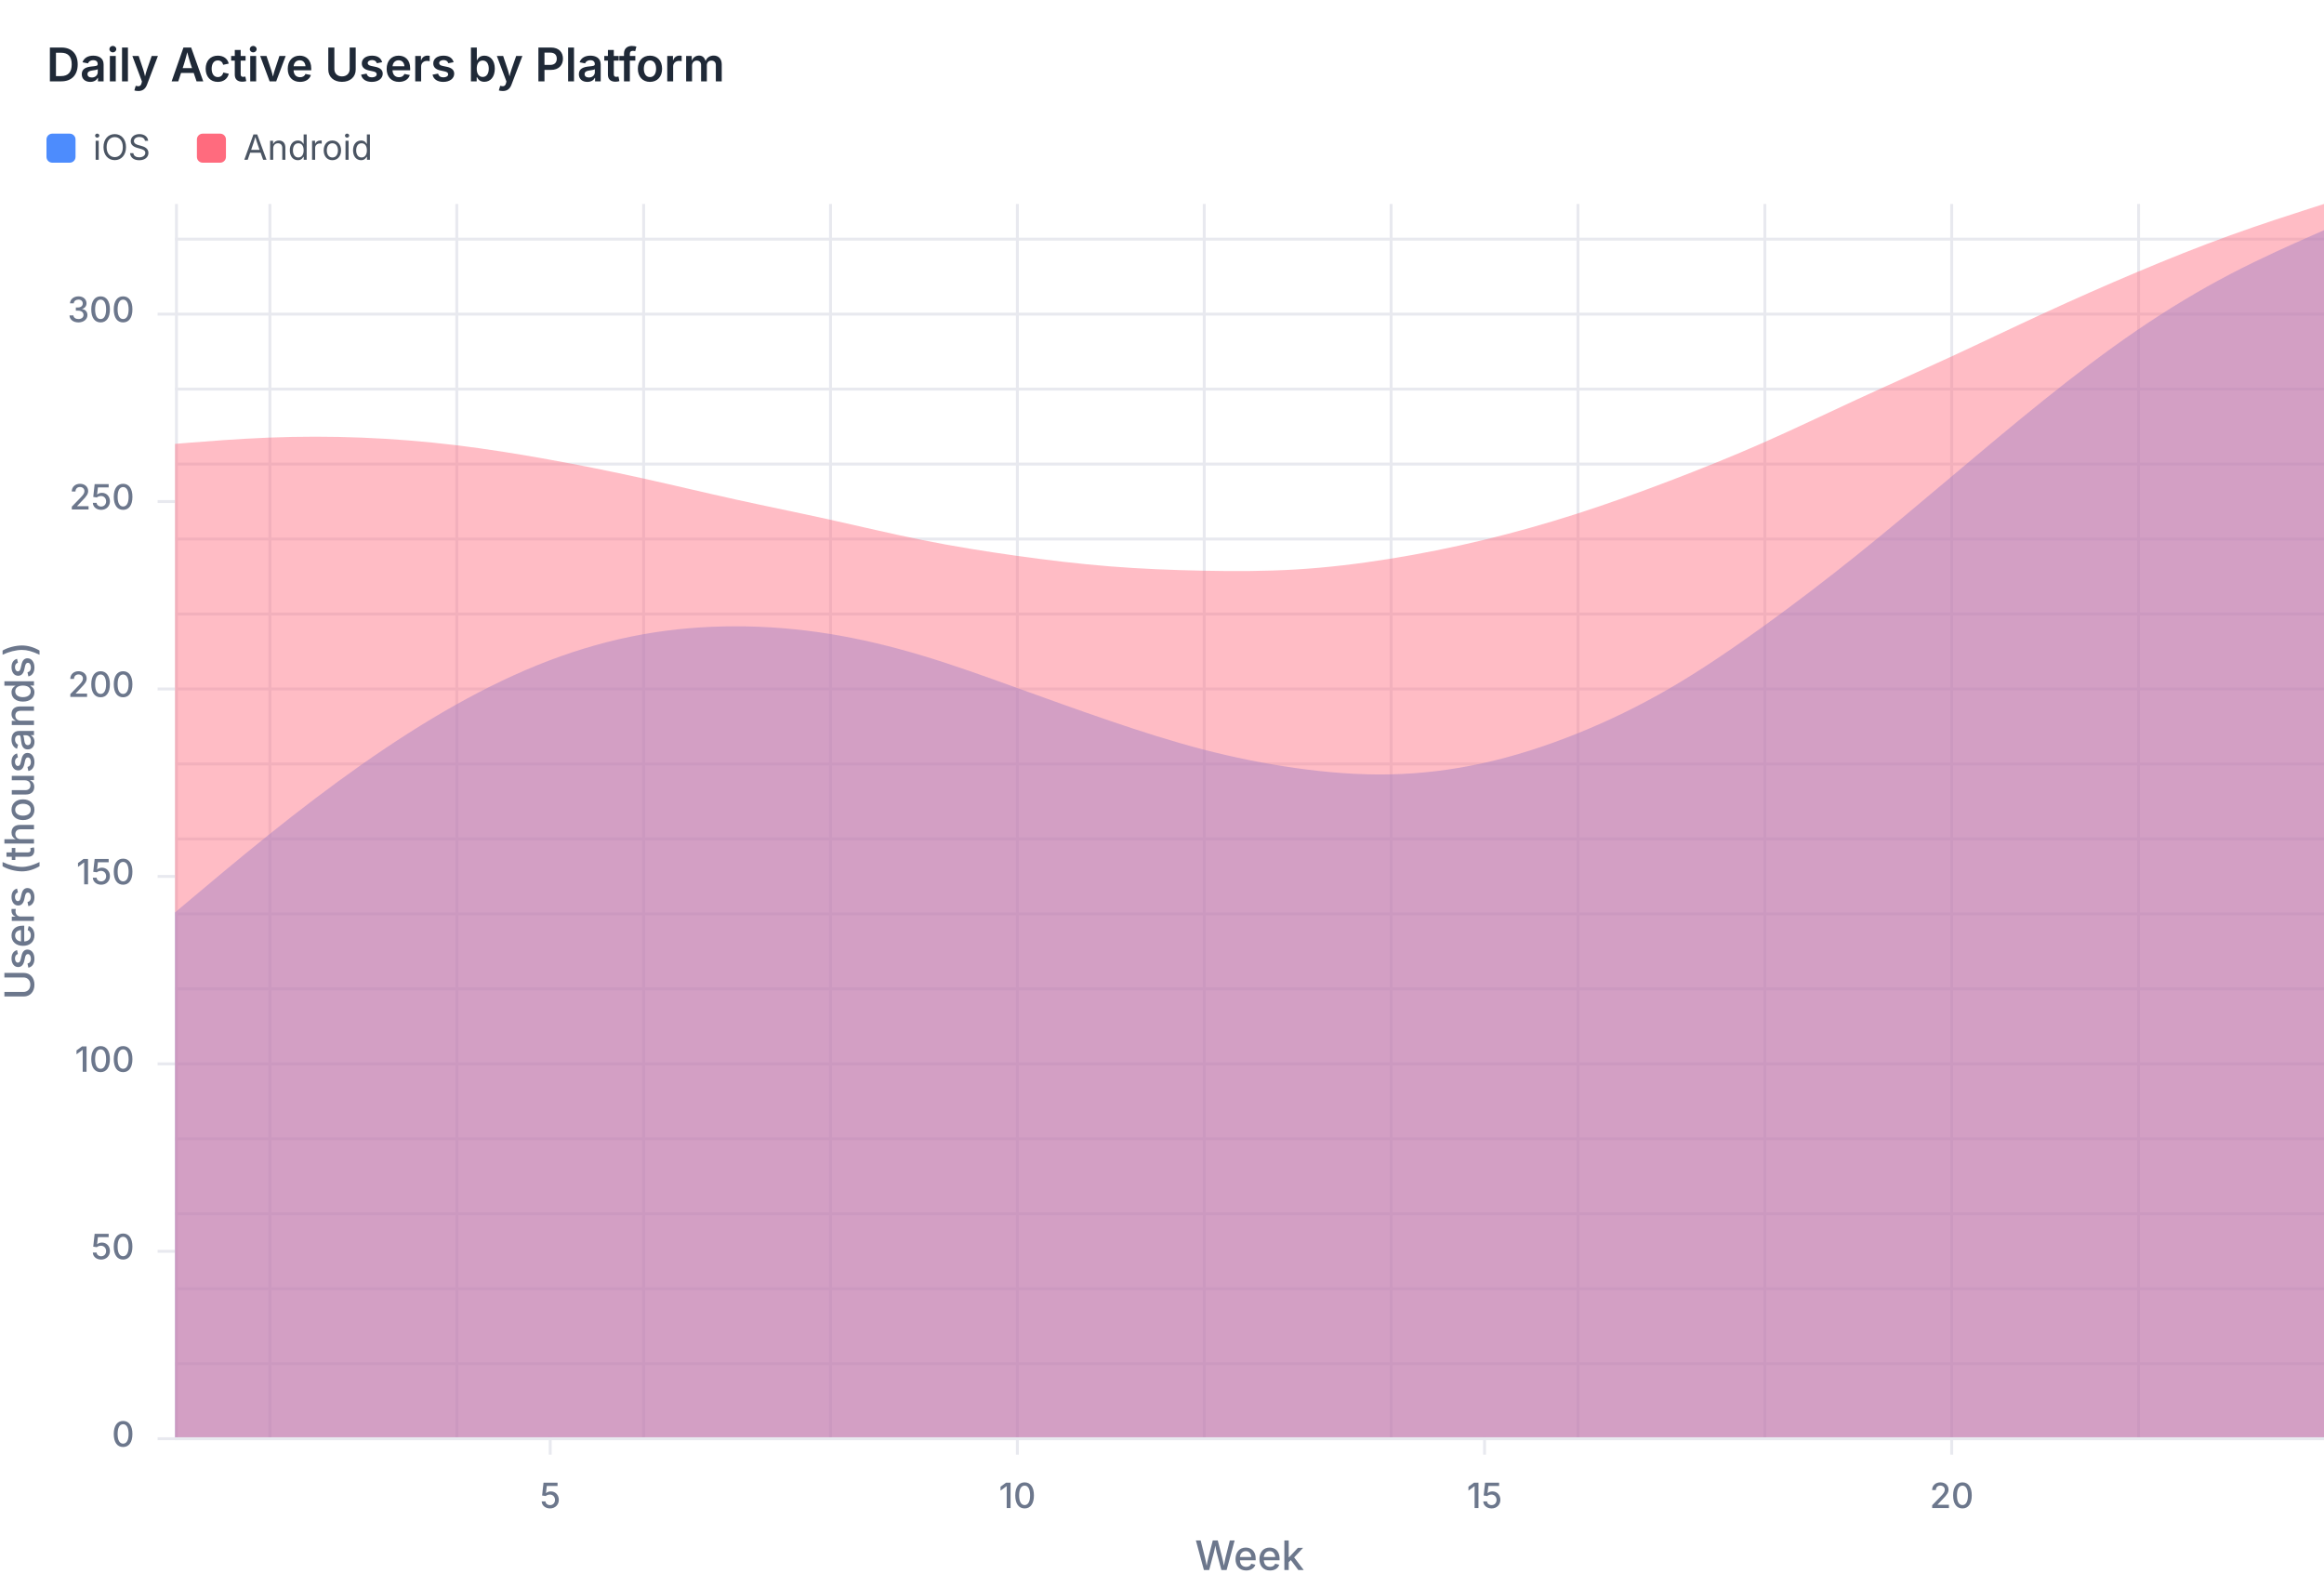
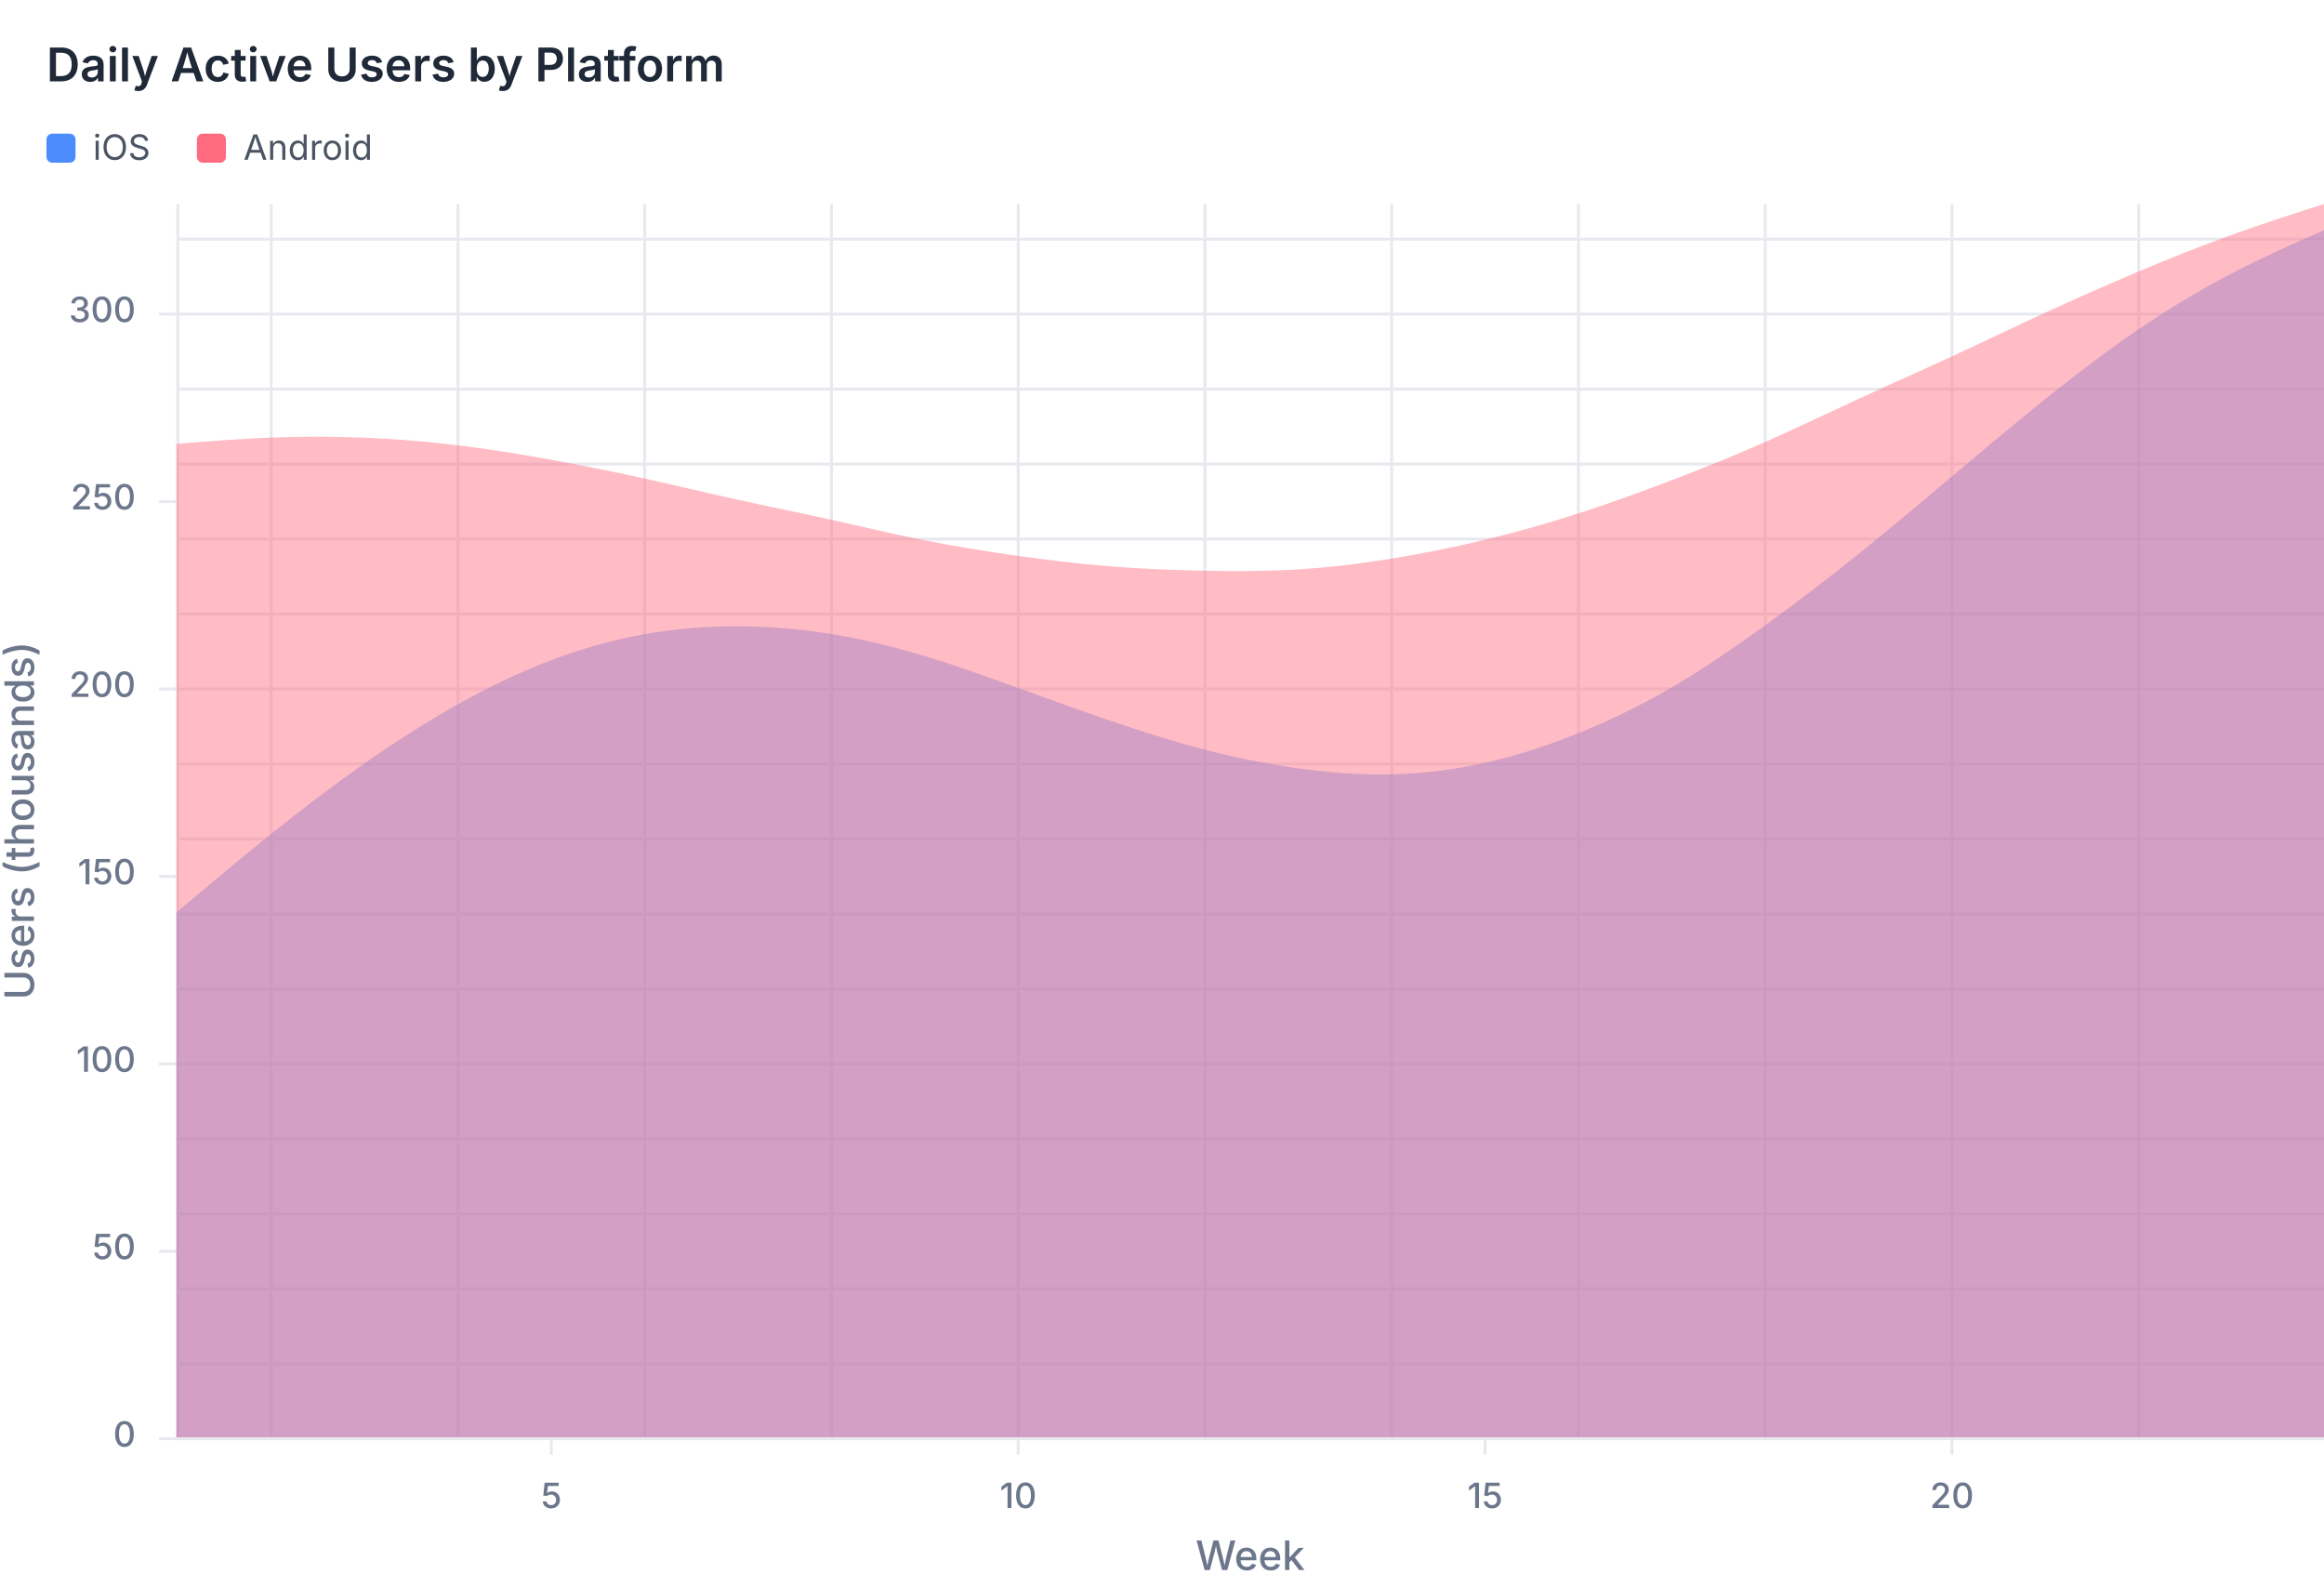
<svg xmlns="http://www.w3.org/2000/svg" style="font-family: Inter, Arial, &quot;Helvetica Neue&quot;, Helvetica, sans-serif;" height="546" width="800" viewBox="0 0 800 546" role="img">
  <g>
    <text x="16" y="28" font-size="16" font-weight="600" fill="#1f2937">Daily Active Users by Platform</text>
    <rect x="16" y="46" width="10" height="10" rx="2" fill="#4D8CFD" />
    <text x="32" y="55" font-size="12" fill="#4b5563">iOS</text>
    <rect x="67.78" y="46" width="10" height="10" rx="2" fill="#FF6B7E" />
    <text x="83.78" y="55" font-size="12" fill="#4b5563">Android</text>
  </g>
  <g transform="translate(0,66)">
-     <g axis-type="x" transform="translate(60.25,428.7)">
+     <g axis-type="x" transform="translate(60.72,428.7)">
      <g fill="none" font-size="10" font-family="sans-serif" text-anchor="middle" style="user-select: none;">
-         <path stroke="currentColor" d="M0.5, 0 V0.5 H740.25 V0" style="stroke: #e8e9ef; stroke-width: 1px; stroke-dasharray: none;" />
-         <g opacity="1" transform="translate(129.1522,0)" style="stroke: none; font-size: 12px; font-weight: 500;">
+         <path stroke="currentColor" d="M0.5, 0 V0.5 H739.78 V0" style="stroke: #e8e9ef; stroke-width: 1px; stroke-dasharray: none;" />
+         <g opacity="1" transform="translate(129.0704,0)" style="stroke: none; font-size: 12px; font-weight: 500;">
          <line stroke="currentColor" y2="6" style="stroke: #e8e9ef; stroke-width: 1px;" />
          <text fill="currentColor" style="fill: #6c778c; cursor: default; font-family: Inter, Arial, &quot;Helvetica Neue&quot;, Helvetica, sans-serif; text-decoration: none; stroke: none;">
            <tspan font-size="12" font-family="Inter,Arial,&quot;Helvetica Neue&quot;,Helvetica,sans-serif" y="20">
              <tspan x="0" dy="0em" dominant-baseline="central">5</tspan>
            </tspan>
          </text>
        </g>
-         <g opacity="1" transform="translate(289.9674,0)" style="stroke: none; font-size: 12px; font-weight: 500;">
+         <g opacity="1" transform="translate(289.7835,0)" style="stroke: none; font-size: 12px; font-weight: 500;">
          <line stroke="currentColor" y2="6" style="stroke: #e8e9ef; stroke-width: 1px;" />
          <text fill="currentColor" style="fill: #6c778c; cursor: default; font-family: Inter, Arial, &quot;Helvetica Neue&quot;, Helvetica, sans-serif; text-decoration: none; stroke: none;">
            <tspan font-size="12" font-family="Inter,Arial,&quot;Helvetica Neue&quot;,Helvetica,sans-serif" y="20">
              <tspan x="0" dy="0em" dominant-baseline="central">10</tspan>
            </tspan>
          </text>
        </g>
-         <g opacity="1" transform="translate(450.7826,0)" style="stroke: none; font-size: 12px; font-weight: 500;">
+         <g opacity="1" transform="translate(450.4965,0)" style="stroke: none; font-size: 12px; font-weight: 500;">
          <line stroke="currentColor" y2="6" style="stroke: #e8e9ef; stroke-width: 1px;" />
          <text fill="currentColor" style="fill: #6c778c; cursor: default; font-family: Inter, Arial, &quot;Helvetica Neue&quot;, Helvetica, sans-serif; text-decoration: none; stroke: none;">
            <tspan font-size="12" font-family="Inter,Arial,&quot;Helvetica Neue&quot;,Helvetica,sans-serif" y="20">
              <tspan x="0" dy="0em" dominant-baseline="central">15</tspan>
            </tspan>
          </text>
        </g>
-         <g opacity="1" transform="translate(611.5978,0)" style="stroke: none; font-size: 12px; font-weight: 500;">
+         <g opacity="1" transform="translate(611.2096,0)" style="stroke: none; font-size: 12px; font-weight: 500;">
          <line stroke="currentColor" y2="6" style="stroke: #e8e9ef; stroke-width: 1px;" />
          <text fill="currentColor" style="fill: #6c778c; cursor: default; font-family: Inter, Arial, &quot;Helvetica Neue&quot;, Helvetica, sans-serif; text-decoration: none; stroke: none;">
            <tspan font-size="12" font-family="Inter,Arial,&quot;Helvetica Neue&quot;,Helvetica,sans-serif" y="20">
              <tspan x="0" dy="0em" dominant-baseline="central">20</tspan>
            </tspan>
          </text>
        </g>
-         <text dy="0.75em" transform="translate(369.875,35.2) rotate(0)" style="fill: #6c778c; font-size: 14px; font-weight: 500; font-family: Inter, Arial, &quot;Helvetica Neue&quot;, Helvetica, sans-serif; text-anchor: middle;">Week</text>
+         <text dy="0.75em" transform="translate(369.64,35.2) rotate(0)" style="fill: #6c778c; font-size: 14px; font-weight: 500; font-family: Inter, Arial, &quot;Helvetica Neue&quot;, Helvetica, sans-serif; text-anchor: middle;">Week</text>
      </g>
      <g fill="none" font-size="10" font-family="sans-serif" text-anchor="middle" style="opacity: 1;">
-         <path stroke="currentColor" d="M0.5,0.5H740.25" style="opacity: 0;" />
-         <g opacity="1" transform="translate(32.66304,0)">
-           <line stroke="currentColor" y2="-424.5" style="stroke: #e8e9ef; stroke-width: 1px; stroke-dasharray: none; opacity: 1; transition: none;" />
-           <text fill="currentColor" y="3" dy="0.71em" />
-         </g>
-         <g opacity="1" transform="translate(96.98913,0)">
-           <line stroke="currentColor" y2="-424.5" style="stroke: #e8e9ef; stroke-width: 1px; stroke-dasharray: none; opacity: 1; transition: none;" />
-           <text fill="currentColor" y="3" dy="0.71em" />
-         </g>
-         <g opacity="1" transform="translate(161.3152,0)">
-           <line stroke="currentColor" y2="-424.5" style="stroke: #e8e9ef; stroke-width: 1px; stroke-dasharray: none; opacity: 1; transition: none;" />
-           <text fill="currentColor" y="3" dy="0.71em" />
-         </g>
-         <g opacity="1" transform="translate(225.6413,0)">
-           <line stroke="currentColor" y2="-424.5" style="stroke: #e8e9ef; stroke-width: 1px; stroke-dasharray: none; opacity: 1; transition: none;" />
-           <text fill="currentColor" y="3" dy="0.71em" />
-         </g>
-         <g opacity="1" transform="translate(289.9674,0)">
-           <line stroke="currentColor" y2="-424.5" style="stroke: #e8e9ef; stroke-width: 1px; stroke-dasharray: none; opacity: 1; transition: none;" />
-           <text fill="currentColor" y="3" dy="0.71em" />
-         </g>
-         <g opacity="1" transform="translate(354.2935,0)">
-           <line stroke="currentColor" y2="-424.5" style="stroke: #e8e9ef; stroke-width: 1px; stroke-dasharray: none; opacity: 1; transition: none;" />
-           <text fill="currentColor" y="3" dy="0.71em" />
-         </g>
-         <g opacity="1" transform="translate(418.6196,0)">
-           <line stroke="currentColor" y2="-424.5" style="stroke: #e8e9ef; stroke-width: 1px; stroke-dasharray: none; opacity: 1; transition: none;" />
-           <text fill="currentColor" y="3" dy="0.71em" />
-         </g>
-         <g opacity="1" transform="translate(482.9457,0)">
-           <line stroke="currentColor" y2="-424.5" style="stroke: #e8e9ef; stroke-width: 1px; stroke-dasharray: none; opacity: 1; transition: none;" />
-           <text fill="currentColor" y="3" dy="0.71em" />
-         </g>
-         <g opacity="1" transform="translate(547.2717,0)">
-           <line stroke="currentColor" y2="-424.5" style="stroke: #e8e9ef; stroke-width: 1px; stroke-dasharray: none; opacity: 1; transition: none;" />
-           <text fill="currentColor" y="3" dy="0.71em" />
-         </g>
-         <g opacity="1" transform="translate(611.5978,0)">
-           <line stroke="currentColor" y2="-424.5" style="stroke: #e8e9ef; stroke-width: 1px; stroke-dasharray: none; opacity: 1; transition: none;" />
-           <text fill="currentColor" y="3" dy="0.71em" />
-         </g>
-         <g opacity="1" transform="translate(675.9239,0)">
-           <line stroke="currentColor" y2="-424.5" style="stroke: #e8e9ef; stroke-width: 1px; stroke-dasharray: none; opacity: 1; transition: none;" />
-           <text fill="currentColor" y="3" dy="0.71em" />
-         </g>
-         <g opacity="1" transform="translate(740.25,0)">
-           <line stroke="currentColor" y2="-424.5" style="stroke: #e8e9ef; stroke-width: 1px; stroke-dasharray: none; opacity: 1; transition: none;" />
-           <text fill="currentColor" y="3" dy="0.71em" />
-         </g>
-       </g>
-     </g>
-     <g axis-type="y" transform="translate(60.25,4.2)">
+         <path stroke="currentColor" d="M0.5,0.5H739.78" style="opacity: 0;" />
+         <g opacity="1" transform="translate(32.64261,0)">
+           <line stroke="currentColor" y2="-424.5" style="stroke: #e8e9ef; stroke-width: 1px; stroke-dasharray: none; opacity: 1; transition: none;" />
+           <text fill="currentColor" y="3" dy="0.71em" />
+         </g>
+         <g opacity="1" transform="translate(96.92783,0)">
+           <line stroke="currentColor" y2="-424.5" style="stroke: #e8e9ef; stroke-width: 1px; stroke-dasharray: none; opacity: 1; transition: none;" />
+           <text fill="currentColor" y="3" dy="0.71em" />
+         </g>
+         <g opacity="1" transform="translate(161.213,0)">
+           <line stroke="currentColor" y2="-424.5" style="stroke: #e8e9ef; stroke-width: 1px; stroke-dasharray: none; opacity: 1; transition: none;" />
+           <text fill="currentColor" y="3" dy="0.71em" />
+         </g>
+         <g opacity="1" transform="translate(225.4983,0)">
+           <line stroke="currentColor" y2="-424.5" style="stroke: #e8e9ef; stroke-width: 1px; stroke-dasharray: none; opacity: 1; transition: none;" />
+           <text fill="currentColor" y="3" dy="0.71em" />
+         </g>
+         <g opacity="1" transform="translate(289.7835,0)">
+           <line stroke="currentColor" y2="-424.5" style="stroke: #e8e9ef; stroke-width: 1px; stroke-dasharray: none; opacity: 1; transition: none;" />
+           <text fill="currentColor" y="3" dy="0.71em" />
+         </g>
+         <g opacity="1" transform="translate(354.0687,0)">
+           <line stroke="currentColor" y2="-424.5" style="stroke: #e8e9ef; stroke-width: 1px; stroke-dasharray: none; opacity: 1; transition: none;" />
+           <text fill="currentColor" y="3" dy="0.71em" />
+         </g>
+         <g opacity="1" transform="translate(418.3539,0)">
+           <line stroke="currentColor" y2="-424.5" style="stroke: #e8e9ef; stroke-width: 1px; stroke-dasharray: none; opacity: 1; transition: none;" />
+           <text fill="currentColor" y="3" dy="0.71em" />
+         </g>
+         <g opacity="1" transform="translate(482.6391,0)">
+           <line stroke="currentColor" y2="-424.5" style="stroke: #e8e9ef; stroke-width: 1px; stroke-dasharray: none; opacity: 1; transition: none;" />
+           <text fill="currentColor" y="3" dy="0.71em" />
+         </g>
+         <g opacity="1" transform="translate(546.9243,0)">
+           <line stroke="currentColor" y2="-424.5" style="stroke: #e8e9ef; stroke-width: 1px; stroke-dasharray: none; opacity: 1; transition: none;" />
+           <text fill="currentColor" y="3" dy="0.71em" />
+         </g>
+         <g opacity="1" transform="translate(611.2096,0)">
+           <line stroke="currentColor" y2="-424.5" style="stroke: #e8e9ef; stroke-width: 1px; stroke-dasharray: none; opacity: 1; transition: none;" />
+           <text fill="currentColor" y="3" dy="0.71em" />
+         </g>
+         <g opacity="1" transform="translate(675.4948,0)">
+           <line stroke="currentColor" y2="-424.5" style="stroke: #e8e9ef; stroke-width: 1px; stroke-dasharray: none; opacity: 1; transition: none;" />
+           <text fill="currentColor" y="3" dy="0.71em" />
+         </g>
+         <g opacity="1" transform="translate(739.78,0)">
+           <line stroke="currentColor" y2="-424.5" style="stroke: #e8e9ef; stroke-width: 1px; stroke-dasharray: none; opacity: 1; transition: none;" />
+           <text fill="currentColor" y="3" dy="0.71em" />
+         </g>
+       </g>
+     </g>
+     <g axis-type="y" transform="translate(60.72,4.2)">
      <g fill="none" font-size="10" font-family="sans-serif" text-anchor="end" style="user-select: none;">
        <path stroke="currentColor" d="M0, 425 H0.5 V0.5 H0" style="stroke: #e8e9ef; stroke-width: 1px; stroke-dasharray: none;" />
        <g opacity="1" transform="translate(0,425)" style="stroke: none; font-size: 12px; font-weight: 500;">
          <line stroke="currentColor" x2="-6" style="stroke: #e8e9ef; stroke-width: 1px;" />
          <text fill="currentColor" x="-14" style="fill: #6c778c; cursor: default; font-family: Inter, Arial, &quot;Helvetica Neue&quot;, Helvetica, sans-serif; text-decoration: none; stroke: none;">
            <tspan font-size="12" font-family="Inter,Arial,&quot;Helvetica Neue&quot;,Helvetica,sans-serif" y="-6">
              <tspan x="-14" dy="0em" dominant-baseline="hanging">0</tspan>
            </tspan>
          </text>
        </g>
        <g opacity="1" transform="translate(0,360.4863)" style="stroke: none; font-size: 12px; font-weight: 500;">
          <line stroke="currentColor" x2="-6" style="stroke: #e8e9ef; stroke-width: 1px;" />
          <text fill="currentColor" x="-14" style="fill: #6c778c; cursor: default; font-family: Inter, Arial, &quot;Helvetica Neue&quot;, Helvetica, sans-serif; text-decoration: none; stroke: none;">
            <tspan font-size="12" font-family="Inter,Arial,&quot;Helvetica Neue&quot;,Helvetica,sans-serif" y="-6">
              <tspan x="-14" dy="0em" dominant-baseline="hanging">50</tspan>
            </tspan>
          </text>
        </g>
        <g opacity="1" transform="translate(0,295.9726)" style="stroke: none; font-size: 12px; font-weight: 500;">
          <line stroke="currentColor" x2="-6" style="stroke: #e8e9ef; stroke-width: 1px;" />
          <text fill="currentColor" x="-14" style="fill: #6c778c; cursor: default; font-family: Inter, Arial, &quot;Helvetica Neue&quot;, Helvetica, sans-serif; text-decoration: none; stroke: none;">
            <tspan font-size="12" font-family="Inter,Arial,&quot;Helvetica Neue&quot;,Helvetica,sans-serif" y="-6">
              <tspan x="-14" dy="0em" dominant-baseline="hanging">100</tspan>
            </tspan>
          </text>
        </g>
        <g opacity="1" transform="translate(0,231.459)" style="stroke: none; font-size: 12px; font-weight: 500;">
          <line stroke="currentColor" x2="-6" style="stroke: #e8e9ef; stroke-width: 1px;" />
          <text fill="currentColor" x="-14" style="fill: #6c778c; cursor: default; font-family: Inter, Arial, &quot;Helvetica Neue&quot;, Helvetica, sans-serif; text-decoration: none; stroke: none;">
            <tspan font-size="12" font-family="Inter,Arial,&quot;Helvetica Neue&quot;,Helvetica,sans-serif" y="-6">
              <tspan x="-14" dy="0em" dominant-baseline="hanging">150</tspan>
            </tspan>
          </text>
        </g>
        <g opacity="1" transform="translate(0,166.9453)" style="stroke: none; font-size: 12px; font-weight: 500;">
          <line stroke="currentColor" x2="-6" style="stroke: #e8e9ef; stroke-width: 1px;" />
          <text fill="currentColor" x="-14" style="fill: #6c778c; cursor: default; font-family: Inter, Arial, &quot;Helvetica Neue&quot;, Helvetica, sans-serif; text-decoration: none; stroke: none;">
            <tspan font-size="12" font-family="Inter,Arial,&quot;Helvetica Neue&quot;,Helvetica,sans-serif" y="-6">
              <tspan x="-14" dy="0em" dominant-baseline="hanging">200</tspan>
            </tspan>
          </text>
        </g>
        <g opacity="1" transform="translate(0,102.4316)" style="stroke: none; font-size: 12px; font-weight: 500;">
          <line stroke="currentColor" x2="-6" style="stroke: #e8e9ef; stroke-width: 1px;" />
          <text fill="currentColor" x="-14" style="fill: #6c778c; cursor: default; font-family: Inter, Arial, &quot;Helvetica Neue&quot;, Helvetica, sans-serif; text-decoration: none; stroke: none;">
            <tspan font-size="12" font-family="Inter,Arial,&quot;Helvetica Neue&quot;,Helvetica,sans-serif" y="-6">
              <tspan x="-14" dy="0em" dominant-baseline="hanging">250</tspan>
            </tspan>
          </text>
        </g>
        <g opacity="1" transform="translate(0,37.91793)" style="stroke: none; font-size: 12px; font-weight: 500;">
          <line stroke="currentColor" x2="-6" style="stroke: #e8e9ef; stroke-width: 1px;" />
          <text fill="currentColor" x="-14" style="fill: #6c778c; cursor: default; font-family: Inter, Arial, &quot;Helvetica Neue&quot;, Helvetica, sans-serif; text-decoration: none; stroke: none;">
            <tspan font-size="12" font-family="Inter,Arial,&quot;Helvetica Neue&quot;,Helvetica,sans-serif" y="-6">
              <tspan x="-14" dy="0em" dominant-baseline="hanging">300</tspan>
            </tspan>
          </text>
        </g>
-         <text dy="-0.25em" transform="translate(-45.05,212.25) rotate(-90)" style="fill: #6c778c; font-size: 14px; font-weight: 500; font-family: Inter, Arial, &quot;Helvetica Neue&quot;, Helvetica, sans-serif; text-anchor: middle;">Users (thousands)</text>
+         <text dy="-0.25em" transform="translate(-45.52,212.25) rotate(-90)" style="fill: #6c778c; font-size: 14px; font-weight: 500; font-family: Inter, Arial, &quot;Helvetica Neue&quot;, Helvetica, sans-serif; text-anchor: middle;">Users (thousands)</text>
      </g>
      <g fill="none" font-size="10" font-family="sans-serif" text-anchor="end" style="opacity: 1;">
        <path stroke="currentColor" d="M0.5,425V0.5" style="opacity: 0;" />
        <g opacity="1" transform="translate(0,425)">
-           <line stroke="currentColor" x2="739.75" style="stroke: #e8e9ef; stroke-width: 1px; stroke-dasharray: none; opacity: 1; transition: none;" />
+           <line stroke="currentColor" x2="739.28" style="stroke: #e8e9ef; stroke-width: 1px; stroke-dasharray: none; opacity: 1; transition: none;" />
          <text fill="currentColor" x="-3" dy="0.32em" />
        </g>
        <g opacity="1" transform="translate(0,399.1945)">
-           <line stroke="currentColor" x2="739.75" style="stroke: #e8e9ef; stroke-width: 1px; stroke-dasharray: none; opacity: 1; transition: none;" />
+           <line stroke="currentColor" x2="739.28" style="stroke: #e8e9ef; stroke-width: 1px; stroke-dasharray: none; opacity: 1; transition: none;" />
          <text fill="currentColor" x="-3" dy="0.32em" />
        </g>
        <g opacity="1" transform="translate(0,373.3891)">
-           <line stroke="currentColor" x2="739.75" style="stroke: #e8e9ef; stroke-width: 1px; stroke-dasharray: none; opacity: 1; transition: none;" />
+           <line stroke="currentColor" x2="739.28" style="stroke: #e8e9ef; stroke-width: 1px; stroke-dasharray: none; opacity: 1; transition: none;" />
          <text fill="currentColor" x="-3" dy="0.32em" />
        </g>
        <g opacity="1" transform="translate(0,347.5836)">
-           <line stroke="currentColor" x2="739.75" style="stroke: #e8e9ef; stroke-width: 1px; stroke-dasharray: none; opacity: 1; transition: none;" />
+           <line stroke="currentColor" x2="739.28" style="stroke: #e8e9ef; stroke-width: 1px; stroke-dasharray: none; opacity: 1; transition: none;" />
          <text fill="currentColor" x="-3" dy="0.32em" />
        </g>
        <g opacity="1" transform="translate(0,321.7781)">
-           <line stroke="currentColor" x2="739.75" style="stroke: #e8e9ef; stroke-width: 1px; stroke-dasharray: none; opacity: 1; transition: none;" />
+           <line stroke="currentColor" x2="739.28" style="stroke: #e8e9ef; stroke-width: 1px; stroke-dasharray: none; opacity: 1; transition: none;" />
          <text fill="currentColor" x="-3" dy="0.32em" />
        </g>
        <g opacity="1" transform="translate(0,295.9726)">
-           <line stroke="currentColor" x2="739.75" style="stroke: #e8e9ef; stroke-width: 1px; stroke-dasharray: none; opacity: 1; transition: none;" />
+           <line stroke="currentColor" x2="739.28" style="stroke: #e8e9ef; stroke-width: 1px; stroke-dasharray: none; opacity: 1; transition: none;" />
          <text fill="currentColor" x="-3" dy="0.32em" />
        </g>
        <g opacity="1" transform="translate(0,270.1672)">
-           <line stroke="currentColor" x2="739.75" style="stroke: #e8e9ef; stroke-width: 1px; stroke-dasharray: none; opacity: 1; transition: none;" />
+           <line stroke="currentColor" x2="739.28" style="stroke: #e8e9ef; stroke-width: 1px; stroke-dasharray: none; opacity: 1; transition: none;" />
          <text fill="currentColor" x="-3" dy="0.32em" />
        </g>
        <g opacity="1" transform="translate(0,244.3617)">
-           <line stroke="currentColor" x2="739.75" style="stroke: #e8e9ef; stroke-width: 1px; stroke-dasharray: none; opacity: 1; transition: none;" />
+           <line stroke="currentColor" x2="739.28" style="stroke: #e8e9ef; stroke-width: 1px; stroke-dasharray: none; opacity: 1; transition: none;" />
          <text fill="currentColor" x="-3" dy="0.32em" />
        </g>
        <g opacity="1" transform="translate(0,218.5562)">
-           <line stroke="currentColor" x2="739.75" style="stroke: #e8e9ef; stroke-width: 1px; stroke-dasharray: none; opacity: 1; transition: none;" />
+           <line stroke="currentColor" x2="739.28" style="stroke: #e8e9ef; stroke-width: 1px; stroke-dasharray: none; opacity: 1; transition: none;" />
          <text fill="currentColor" x="-3" dy="0.32em" />
        </g>
        <g opacity="1" transform="translate(0,192.7508)">
-           <line stroke="currentColor" x2="739.75" style="stroke: #e8e9ef; stroke-width: 1px; stroke-dasharray: none; opacity: 1; transition: none;" />
+           <line stroke="currentColor" x2="739.28" style="stroke: #e8e9ef; stroke-width: 1px; stroke-dasharray: none; opacity: 1; transition: none;" />
          <text fill="currentColor" x="-3" dy="0.32em" />
        </g>
        <g opacity="1" transform="translate(0,166.9453)">
-           <line stroke="currentColor" x2="739.75" style="stroke: #e8e9ef; stroke-width: 1px; stroke-dasharray: none; opacity: 1; transition: none;" />
+           <line stroke="currentColor" x2="739.28" style="stroke: #e8e9ef; stroke-width: 1px; stroke-dasharray: none; opacity: 1; transition: none;" />
          <text fill="currentColor" x="-3" dy="0.32em" />
        </g>
        <g opacity="1" transform="translate(0,141.1398)">
-           <line stroke="currentColor" x2="739.75" style="stroke: #e8e9ef; stroke-width: 1px; stroke-dasharray: none; opacity: 1; transition: none;" />
+           <line stroke="currentColor" x2="739.28" style="stroke: #e8e9ef; stroke-width: 1px; stroke-dasharray: none; opacity: 1; transition: none;" />
          <text fill="currentColor" x="-3" dy="0.32em" />
        </g>
        <g opacity="1" transform="translate(0,115.3343)">
-           <line stroke="currentColor" x2="739.75" style="stroke: #e8e9ef; stroke-width: 1px; stroke-dasharray: none; opacity: 1; transition: none;" />
+           <line stroke="currentColor" x2="739.28" style="stroke: #e8e9ef; stroke-width: 1px; stroke-dasharray: none; opacity: 1; transition: none;" />
          <text fill="currentColor" x="-3" dy="0.32em" />
        </g>
        <g opacity="1" transform="translate(0,89.52888)">
-           <line stroke="currentColor" x2="739.75" style="stroke: #e8e9ef; stroke-width: 1px; stroke-dasharray: none; opacity: 1; transition: none;" />
+           <line stroke="currentColor" x2="739.28" style="stroke: #e8e9ef; stroke-width: 1px; stroke-dasharray: none; opacity: 1; transition: none;" />
          <text fill="currentColor" x="-3" dy="0.32em" />
        </g>
        <g opacity="1" transform="translate(0,63.7234)">
-           <line stroke="currentColor" x2="739.75" style="stroke: #e8e9ef; stroke-width: 1px; stroke-dasharray: none; opacity: 1; transition: none;" />
+           <line stroke="currentColor" x2="739.28" style="stroke: #e8e9ef; stroke-width: 1px; stroke-dasharray: none; opacity: 1; transition: none;" />
          <text fill="currentColor" x="-3" dy="0.32em" />
        </g>
        <g opacity="1" transform="translate(0,37.91793)">
-           <line stroke="currentColor" x2="739.75" style="stroke: #e8e9ef; stroke-width: 1px; stroke-dasharray: none; opacity: 1; transition: none;" />
+           <line stroke="currentColor" x2="739.28" style="stroke: #e8e9ef; stroke-width: 1px; stroke-dasharray: none; opacity: 1; transition: none;" />
          <text fill="currentColor" x="-3" dy="0.32em" />
        </g>
        <g opacity="1" transform="translate(0,12.11246)">
-           <line stroke="currentColor" x2="739.75" style="stroke: #e8e9ef; stroke-width: 1px; stroke-dasharray: none; opacity: 1; transition: none;" />
-           <text fill="currentColor" x="-3" dy="0.32em" />
-         </g>
-       </g>
-     </g>
-     <g transform="translate(60.25,4.2)" style="clip-path: url(#snap-0);">
-       <path d="M0,243.862L5.361,239.346C10.721,234.83,21.442,225.798,32.163,217.196C42.884,208.594,53.605,200.422,64.326,192.896C75.047,185.369,85.768,178.488,96.489,172.467C107.21,166.445,117.931,161.284,128.652,157.198C139.373,153.112,150.094,150.102,160.815,148.166C171.536,146.231,182.257,145.371,192.978,145.371C203.699,145.371,214.42,146.231,225.141,147.951C235.862,149.672,246.583,152.252,257.304,155.478C268.025,158.704,278.746,162.574,289.467,166.445C300.188,170.316,310.909,174.187,321.63,177.843C332.351,181.498,343.072,184.939,353.793,187.735C364.514,190.53,375.236,192.681,385.957,194.186C396.678,195.691,407.399,196.552,418.12,196.337C428.841,196.122,439.562,194.831,450.283,192.466C461.004,190.1,471.725,186.66,482.446,182.359C493.167,178.058,503.888,172.897,514.609,166.66C525.33,160.424,536.051,153.112,546.772,145.371C557.493,137.629,568.214,129.457,578.935,120.856C589.656,112.254,600.377,103.222,611.098,94.19C621.819,85.158,632.54,76.126,643.261,67.524C653.982,58.922,664.703,50.751,675.424,43.439C686.145,36.128,696.866,29.676,707.587,24.085C718.308,18.494,729.029,13.763,734.389,11.397L739.75,9.032L739.75,424.5L734.389,424.5C729.029,424.5,718.308,424.5,707.587,424.5C696.866,424.5,686.145,424.5,675.424,424.5C664.703,424.5,653.982,424.5,643.261,424.5C632.54,424.5,621.819,424.5,611.098,424.5C600.377,424.5,589.656,424.5,578.935,424.5C568.214,424.5,557.493,424.5,546.772,424.5C536.051,424.5,525.33,424.5,514.609,424.5C503.888,424.5,493.167,424.5,482.446,424.5C471.725,424.5,461.004,424.5,450.283,424.5C439.562,424.5,428.841,424.5,418.12,424.5C407.399,424.5,396.678,424.5,385.957,424.5C375.236,424.5,364.514,424.5,353.793,424.5C343.072,424.5,332.351,424.5,321.63,424.5C310.909,424.5,300.188,424.5,289.467,424.5C278.746,424.5,268.025,424.5,257.304,424.5C246.583,424.5,235.862,424.5,225.141,424.5C214.42,424.5,203.699,424.5,192.978,424.5C182.257,424.5,171.536,424.5,160.815,424.5C150.094,424.5,139.373,424.5,128.652,424.5C117.931,424.5,107.21,424.5,96.489,424.5C85.768,424.5,75.047,424.5,64.326,424.5C53.605,424.5,42.884,424.5,32.163,424.5C21.442,424.5,10.721,424.5,5.361,424.5L0,424.5Z" unovis-pattern-index="0" style="opacity: 0.45; fill: #4D8CFD; cursor: default; fill-opacity: 1; stroke-width: 0px; stroke-dasharray: none; stroke: none; stroke-opacity: 1;" />
-     </g>
-     <g transform="translate(60.25,4.2)" style="clip-path: url(#snap-0);">
-       <path d="M0,82.578L5.361,82.147C10.721,81.717,21.442,80.857,32.163,80.427C42.884,79.997,53.605,79.997,64.326,80.427C75.047,80.857,85.768,81.717,96.489,83.008C107.21,84.298,117.931,86.018,128.652,87.954C139.373,89.889,150.094,92.04,160.815,94.405C171.536,96.771,182.257,99.351,192.978,101.717C203.699,104.082,214.42,106.233,225.141,108.598C235.862,110.964,246.583,113.544,257.304,115.695C268.025,117.845,278.746,119.565,289.467,121.071C300.188,122.576,310.909,123.866,321.63,124.726C332.351,125.587,343.072,126.017,353.793,126.232C364.514,126.447,375.236,126.447,385.957,125.802C396.678,125.157,407.399,123.866,418.12,122.146C428.841,120.426,439.562,118.275,450.283,115.695C461.004,113.114,471.725,110.103,482.446,106.663C493.167,103.222,503.888,99.351,514.609,95.265C525.33,91.179,536.051,86.878,546.772,82.147C557.493,77.416,568.214,72.255,578.935,67.309C589.656,62.363,600.377,57.632,611.098,52.686C621.819,47.74,632.54,42.579,643.261,37.633C653.982,32.687,664.703,27.956,675.424,23.44C686.145,18.924,696.866,14.623,707.587,10.752C718.308,6.881,729.029,3.441,734.389,1.72L739.75,0L739.75,424.5L734.389,424.5C729.029,424.5,718.308,424.5,707.587,424.5C696.866,424.5,686.145,424.5,675.424,424.5C664.703,424.5,653.982,424.5,643.261,424.5C632.54,424.5,621.819,424.5,611.098,424.5C600.377,424.5,589.656,424.5,578.935,424.5C568.214,424.5,557.493,424.5,546.772,424.5C536.051,424.5,525.33,424.5,514.609,424.5C503.888,424.5,493.167,424.5,482.446,424.5C471.725,424.5,461.004,424.5,450.283,424.5C439.562,424.5,428.841,424.5,418.12,424.5C407.399,424.5,396.678,424.5,385.957,424.5C375.236,424.5,364.514,424.5,353.793,424.5C343.072,424.5,332.351,424.5,321.63,424.5C310.909,424.5,300.188,424.5,289.467,424.5C278.746,424.5,268.025,424.5,257.304,424.5C246.583,424.5,235.862,424.5,225.141,424.5C214.42,424.5,203.699,424.5,192.978,424.5C182.257,424.5,171.536,424.5,160.815,424.5C150.094,424.5,139.373,424.5,128.652,424.5C117.931,424.5,107.21,424.5,96.489,424.5C85.768,424.5,75.047,424.5,64.326,424.5C53.605,424.5,42.884,424.5,32.163,424.5C21.442,424.5,10.721,424.5,5.361,424.5L0,424.5Z" unovis-pattern-index="0" style="opacity: 0.45; fill: #FF6B7E; cursor: default; fill-opacity: 1; stroke-width: 0px; stroke-dasharray: none; stroke: none; stroke-opacity: 1;" />
+           <line stroke="currentColor" x2="739.28" style="stroke: #e8e9ef; stroke-width: 1px; stroke-dasharray: none; opacity: 1; transition: none;" />
+           <text fill="currentColor" x="-3" dy="0.32em" />
+         </g>
+       </g>
+     </g>
+     <g transform="translate(60.72,4.2)" style="clip-path: url(#snap-0);">
+       <path d="M0,243.862L5.357,239.346C10.714,234.83,21.428,225.798,32.143,217.196C42.857,208.594,53.571,200.422,64.285,192.896C74.999,185.369,85.714,178.488,96.428,172.467C107.142,166.445,117.856,161.284,128.57,157.198C139.285,153.112,149.999,150.102,160.713,148.166C171.427,146.231,182.141,145.371,192.856,145.371C203.57,145.371,214.284,146.231,224.998,147.951C235.712,149.672,246.427,152.252,257.141,155.478C267.855,158.704,278.569,162.574,289.283,166.445C299.998,170.316,310.712,174.187,321.426,177.843C332.14,181.498,342.854,184.939,353.569,187.735C364.283,190.53,374.997,192.681,385.711,194.186C396.426,195.691,407.14,196.552,417.854,196.337C428.568,196.122,439.282,194.831,449.997,192.466C460.711,190.1,471.425,186.66,482.139,182.359C492.853,178.058,503.568,172.897,514.282,166.66C524.996,160.424,535.71,153.112,546.424,145.371C557.139,137.629,567.853,129.457,578.567,120.856C589.281,112.254,599.995,103.222,610.71,94.19C621.424,85.158,632.138,76.126,642.852,67.524C653.566,58.922,664.281,50.751,674.995,43.439C685.709,36.128,696.423,29.676,707.137,24.085C717.852,18.494,728.566,13.763,733.923,11.397L739.28,9.032L739.28,424.5L733.923,424.5C728.566,424.5,717.852,424.5,707.137,424.5C696.423,424.5,685.709,424.5,674.995,424.5C664.281,424.5,653.566,424.5,642.852,424.5C632.138,424.5,621.424,424.5,610.71,424.5C599.995,424.5,589.281,424.5,578.567,424.5C567.853,424.5,557.139,424.5,546.424,424.5C535.71,424.5,524.996,424.5,514.282,424.5C503.568,424.5,492.853,424.5,482.139,424.5C471.425,424.5,460.711,424.5,449.997,424.5C439.282,424.5,428.568,424.5,417.854,424.5C407.14,424.5,396.426,424.5,385.711,424.5C374.997,424.5,364.283,424.5,353.569,424.5C342.854,424.5,332.14,424.5,321.426,424.5C310.712,424.5,299.998,424.5,289.283,424.5C278.569,424.5,267.855,424.5,257.141,424.5C246.427,424.5,235.712,424.5,224.998,424.5C214.284,424.5,203.57,424.5,192.856,424.5C182.141,424.5,171.427,424.5,160.713,424.5C149.999,424.5,139.285,424.5,128.57,424.5C117.856,424.5,107.142,424.5,96.428,424.5C85.714,424.5,74.999,424.5,64.285,424.5C53.571,424.5,42.857,424.5,32.143,424.5C21.428,424.5,10.714,424.5,5.357,424.5L0,424.5Z" unovis-pattern-index="0" style="opacity: 0.45; fill: #4D8CFD; cursor: default; fill-opacity: 1; stroke-width: 0px; stroke-dasharray: none; stroke: none; stroke-opacity: 1;" />
+     </g>
+     <g transform="translate(60.72,4.2)" style="clip-path: url(#snap-0);">
+       <path d="M0,82.578L5.357,82.147C10.714,81.717,21.428,80.857,32.143,80.427C42.857,79.997,53.571,79.997,64.285,80.427C74.999,80.857,85.714,81.717,96.428,83.008C107.142,84.298,117.856,86.018,128.57,87.954C139.285,89.889,149.999,92.04,160.713,94.405C171.427,96.771,182.141,99.351,192.856,101.717C203.57,104.082,214.284,106.233,224.998,108.598C235.712,110.964,246.427,113.544,257.141,115.695C267.855,117.845,278.569,119.565,289.283,121.071C299.998,122.576,310.712,123.866,321.426,124.726C332.14,125.587,342.854,126.017,353.569,126.232C364.283,126.447,374.997,126.447,385.711,125.802C396.426,125.157,407.14,123.866,417.854,122.146C428.568,120.426,439.282,118.275,449.997,115.695C460.711,113.114,471.425,110.103,482.139,106.663C492.853,103.222,503.568,99.351,514.282,95.265C524.996,91.179,535.71,86.878,546.424,82.147C557.139,77.416,567.853,72.255,578.567,67.309C589.281,62.363,599.995,57.632,610.71,52.686C621.424,47.74,632.138,42.579,642.852,37.633C653.566,32.687,664.281,27.956,674.995,23.44C685.709,18.924,696.423,14.623,707.137,10.752C717.852,6.881,728.566,3.441,733.923,1.72L739.28,0L739.28,424.5L733.923,424.5C728.566,424.5,717.852,424.5,707.137,424.5C696.423,424.5,685.709,424.5,674.995,424.5C664.281,424.5,653.566,424.5,642.852,424.5C632.138,424.5,621.424,424.5,610.71,424.5C599.995,424.5,589.281,424.5,578.567,424.5C567.853,424.5,557.139,424.5,546.424,424.5C535.71,424.5,524.996,424.5,514.282,424.5C503.568,424.5,492.853,424.5,482.139,424.5C471.425,424.5,460.711,424.5,449.997,424.5C439.282,424.5,428.568,424.5,417.854,424.5C407.14,424.5,396.426,424.5,385.711,424.5C374.997,424.5,364.283,424.5,353.569,424.5C342.854,424.5,332.14,424.5,321.426,424.5C310.712,424.5,299.998,424.5,289.283,424.5C278.569,424.5,267.855,424.5,257.141,424.5C246.427,424.5,235.712,424.5,224.998,424.5C214.284,424.5,203.57,424.5,192.856,424.5C182.141,424.5,171.427,424.5,160.713,424.5C149.999,424.5,139.285,424.5,128.57,424.5C117.856,424.5,107.142,424.5,96.428,424.5C85.714,424.5,74.999,424.5,64.285,424.5C53.571,424.5,42.857,424.5,32.143,424.5C21.428,424.5,10.714,424.5,5.357,424.5L0,424.5Z" unovis-pattern-index="0" style="opacity: 0.45; fill: #FF6B7E; cursor: default; fill-opacity: 1; stroke-width: 0px; stroke-dasharray: none; stroke: none; stroke-opacity: 1;" />
    </g>
    <clipPath id="snap-0">
-       <rect x="-2" y="-2" width="743.75" height="428.5" />
+       <rect x="-2" y="-2" width="743.28" height="428.5" />
    </clipPath>
    <defs>
      <filter id="snap-1" filterUnits="objectBoundingBox">
        <feColorMatrix type="saturate" in="SourceGraphic" values="1.35" />
      </filter>
    </defs>
    <defs />
  </g>
</svg>
